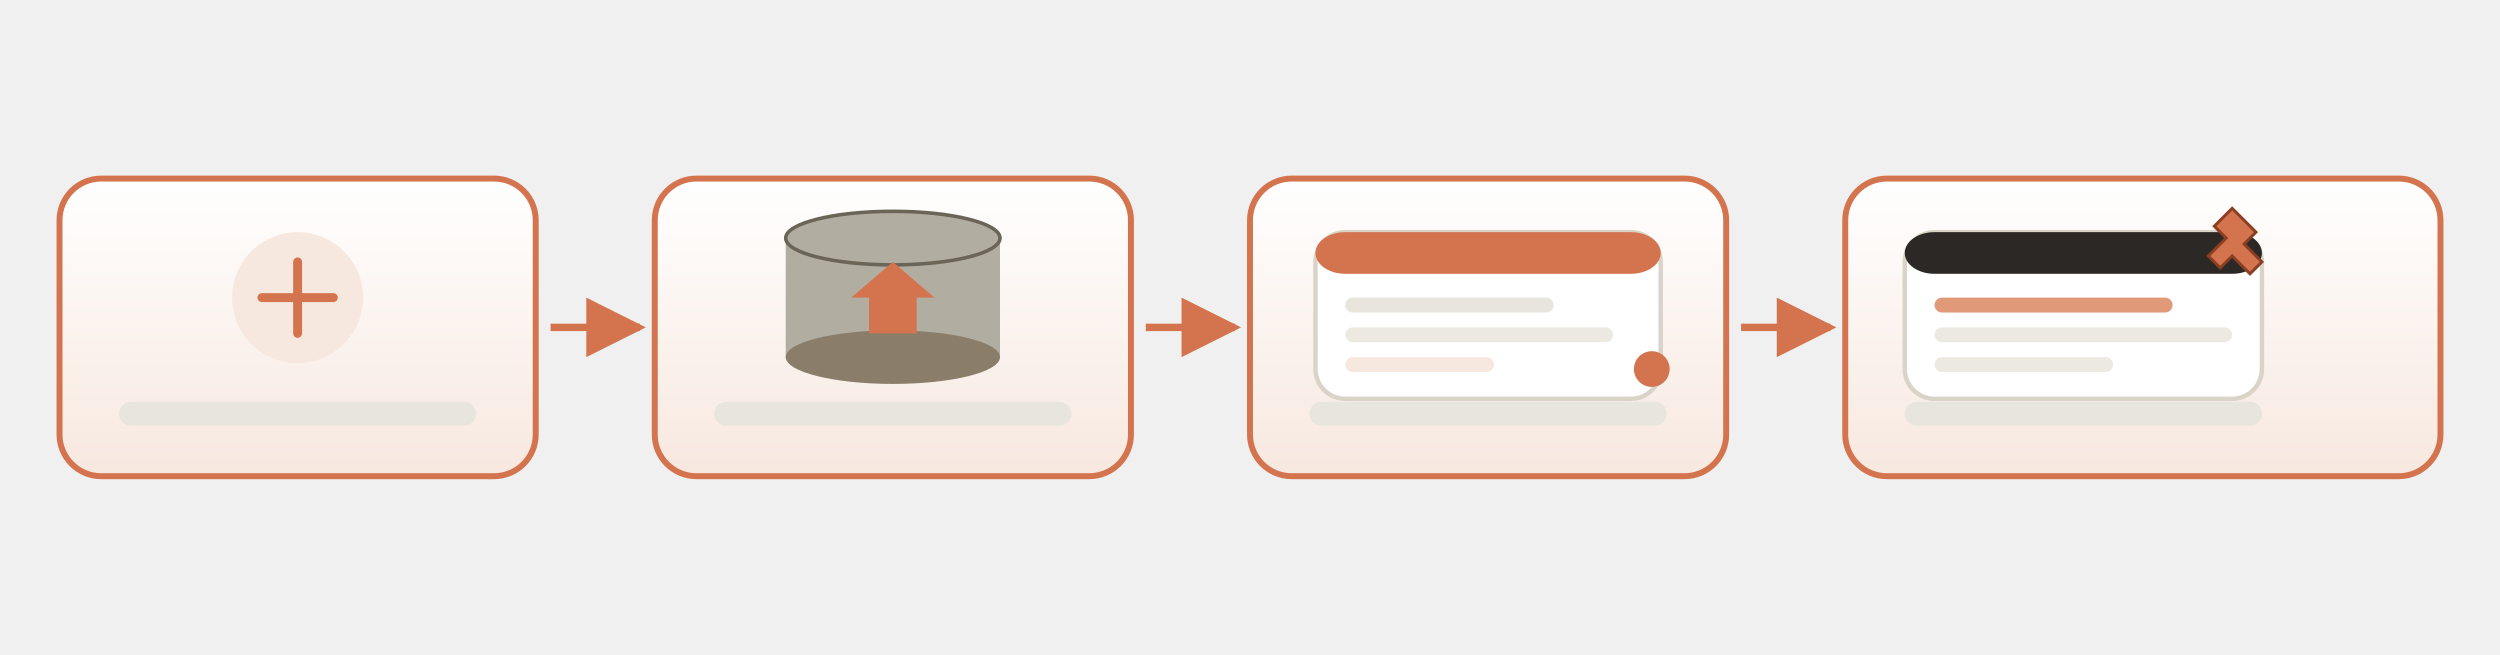
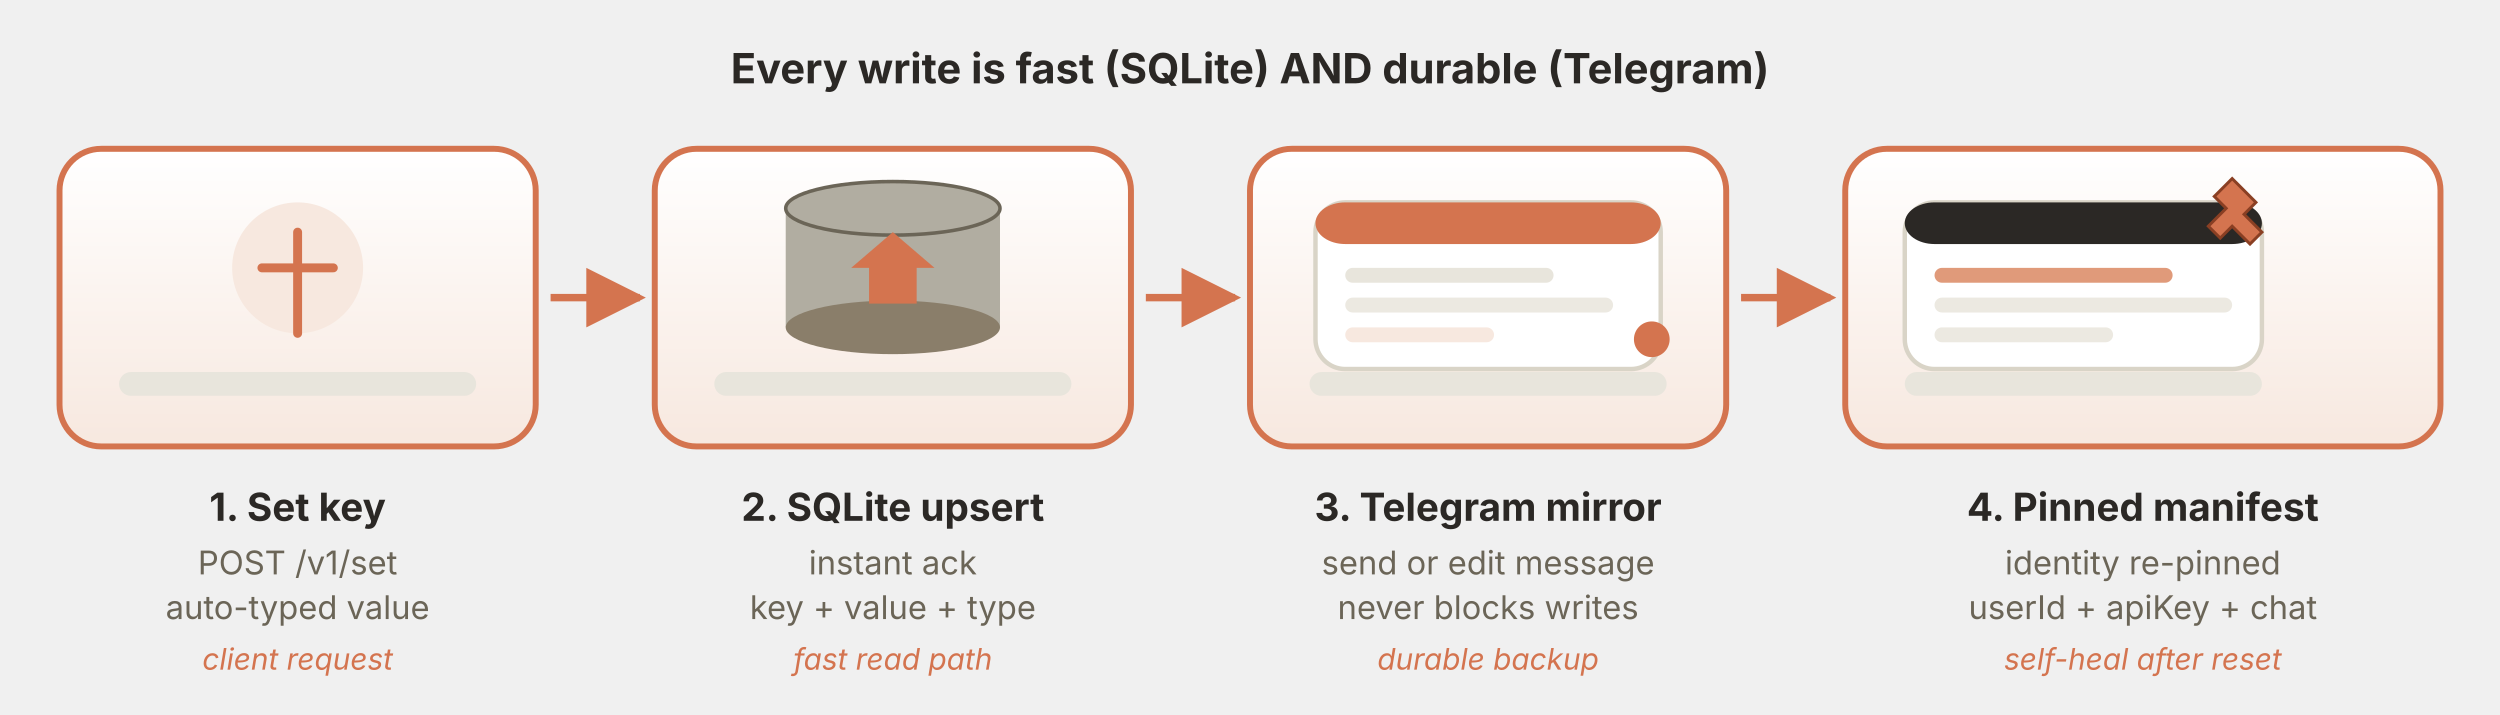
- <svg xmlns="http://www.w3.org/2000/svg" width="840" height="220" viewBox="0 0 840 220" role="img" aria-label="Write data flow">
+ <svg xmlns="http://www.w3.org/2000/svg" width="840" height="240" viewBox="0 0 840 240" role="img" aria-label="Write data flow">
  <defs>
    <marker id="arrFlow" viewBox="0 0 10 10" refX="9" refY="5" markerWidth="8" markerHeight="8" orient="auto-start-reverse">
      <path d="M0 0 L10 5 L0 10 z" fill="#d4744f" />
    </marker>
    <linearGradient id="flowStage" x1="0" y1="0" x2="0" y2="1">
      <stop offset="0%" stop-color="#ffffff" />
      <stop offset="100%" stop-color="#f7e8df" />
    </linearGradient>
  </defs>
-   <rect x="20" y="60" width="160" height="100" rx="14" fill="url(#flowStage)" stroke="#d4744f" stroke-width="2" />
-   <circle cx="100" cy="100" r="22" fill="#f7e8df" />
-   <path d="M88 100 L112 100 M100 88 L100 112" stroke="#d4744f" stroke-width="3" stroke-linecap="round" />
-   <rect x="40" y="135" width="120" height="8" rx="4" fill="#e8e5dc" />
-   <path d="M185 110 L215 110" fill="none" stroke="#d4744f" stroke-width="2.5" marker-end="url(#arrFlow)" />
-   <rect x="220" y="60" width="160" height="100" rx="14" fill="url(#flowStage)" stroke="#d4744f" stroke-width="2" />
+   <text x="420" y="28" font-family="system-ui, -apple-system, sans-serif" font-size="14" font-weight="700" fill="#2b2825" text-anchor="middle">Every write is fast (SQLite) AND durable (Telegram)</text>
+   <rect x="20" y="50" width="160" height="100" rx="14" fill="url(#flowStage)" stroke="#d4744f" stroke-width="2" />
+   <circle cx="100" cy="90" r="22" fill="#f7e8df" />
+   <path d="M88 90 L112 90 M100 78 L100 112" stroke="#d4744f" stroke-width="3" stroke-linecap="round" />
+   <rect x="40" y="125" width="120" height="8" rx="4" fill="#e8e5dc" />
+   <text x="100" y="175" font-family="system-ui, -apple-system, sans-serif" font-size="13" font-weight="700" fill="#2b2825" text-anchor="middle">1. Set key</text>
+   <text x="100" y="193" font-family="system-ui, -apple-system, sans-serif" font-size="11" fill="#6b6557" text-anchor="middle">POST /v1/set</text>
+   <text x="100" y="208" font-family="system-ui, -apple-system, sans-serif" font-size="11" fill="#6b6557" text-anchor="middle">auto-typed value</text>
+   <text x="100" y="225" font-family="system-ui, -apple-system, sans-serif" font-size="10" font-style="italic" fill="#d4744f" text-anchor="middle">client request</text>
+   <path d="M185 100 L215 100" fill="none" stroke="#d4744f" stroke-width="2.5" marker-end="url(#arrFlow)" />
+   <rect x="220" y="50" width="160" height="100" rx="14" fill="url(#flowStage)" stroke="#d4744f" stroke-width="2" />
  <g>
-     <ellipse cx="300" cy="80" rx="36" ry="9" fill="#b1ada1" />
-     <rect x="264" y="80" width="72" height="40" fill="#b1ada1" />
-     <ellipse cx="300" cy="120" rx="36" ry="9" fill="#8a7e6a" />
-     <ellipse cx="300" cy="80" rx="36" ry="9" fill="none" stroke="#6b6557" stroke-width="1.2" />
-     <path d="M286 100 L300 88 L314 100 L308 100 L308 112 L292 112 L292 100 z" fill="#d4744f" />
+     <ellipse cx="300" cy="70" rx="36" ry="9" fill="#b1ada1" />
+     <rect x="264" y="70" width="72" height="40" fill="#b1ada1" />
+     <ellipse cx="300" cy="110" rx="36" ry="9" fill="#8a7e6a" />
+     <ellipse cx="300" cy="70" rx="36" ry="9" fill="none" stroke="#6b6557" stroke-width="1.2" />
+     <path d="M286 90 L300 78 L314 90 L308 90 L308 102 L292 102 L292 90 z" fill="#d4744f" />
  </g>
-   <rect x="240" y="135" width="120" height="8" rx="4" fill="#e8e5dc" />
-   <path d="M385 110 L415 110" fill="none" stroke="#d4744f" stroke-width="2.5" marker-end="url(#arrFlow)" />
-   <rect x="420" y="60" width="160" height="100" rx="14" fill="url(#flowStage)" stroke="#d4744f" stroke-width="2" />
+   <rect x="240" y="125" width="120" height="8" rx="4" fill="#e8e5dc" />
+   <text x="300" y="175" font-family="system-ui, -apple-system, sans-serif" font-size="13" font-weight="700" fill="#2b2825" text-anchor="middle">2. SQLite upsert</text>
+   <text x="300" y="193" font-family="system-ui, -apple-system, sans-serif" font-size="11" fill="#6b6557" text-anchor="middle">instant ack</text>
+   <text x="300" y="208" font-family="system-ui, -apple-system, sans-serif" font-size="11" fill="#6b6557" text-anchor="middle">key + value + type</text>
+   <text x="300" y="225" font-family="system-ui, -apple-system, sans-serif" font-size="10" font-style="italic" fill="#d4744f" text-anchor="middle">fast read path</text>
+   <path d="M385 100 L415 100" fill="none" stroke="#d4744f" stroke-width="2.5" marker-end="url(#arrFlow)" />
+   <rect x="420" y="50" width="160" height="100" rx="14" fill="url(#flowStage)" stroke="#d4744f" stroke-width="2" />
  <g>
-     <rect x="442" y="78" width="116" height="56" rx="10" fill="#ffffff" stroke="#d9d4c7" stroke-width="1.5" />
-     <rect x="442" y="78" width="116" height="14" rx="10" fill="#d4744f" />
-     <rect x="452" y="100" width="70" height="5" rx="2.5" fill="#e8e5dc" />
-     <rect x="452" y="110" width="90" height="5" rx="2.5" fill="#ece9e1" />
-     <rect x="452" y="120" width="50" height="5" rx="2.5" fill="#f7e8df" />
-     <circle cx="555" cy="124" r="6" fill="#d4744f" />
+     <rect x="442" y="68" width="116" height="56" rx="10" fill="#ffffff" stroke="#d9d4c7" stroke-width="1.5" />
+     <rect x="442" y="68" width="116" height="14" rx="10" fill="#d4744f" />
+     <rect x="452" y="90" width="70" height="5" rx="2.5" fill="#e8e5dc" />
+     <rect x="452" y="100" width="90" height="5" rx="2.5" fill="#ece9e1" />
+     <rect x="452" y="110" width="50" height="5" rx="2.5" fill="#f7e8df" />
+     <circle cx="555" cy="114" r="6" fill="#d4744f" />
  </g>
-   <rect x="440" y="135" width="120" height="8" rx="4" fill="#e8e5dc" />
-   <path d="M585 110 L615 110" fill="none" stroke="#d4744f" stroke-width="2.5" marker-end="url(#arrFlow)" />
-   <rect x="620" y="60" width="200" height="100" rx="14" fill="url(#flowStage)" stroke="#d4744f" stroke-width="2" />
+   <rect x="440" y="125" width="120" height="8" rx="4" fill="#e8e5dc" />
+   <text x="500" y="175" font-family="system-ui, -apple-system, sans-serif" font-size="13" font-weight="700" fill="#2b2825" text-anchor="middle">3. Telegram mirror</text>
+   <text x="500" y="193" font-family="system-ui, -apple-system, sans-serif" font-size="11" fill="#6b6557" text-anchor="middle">send or edit message</text>
+   <text x="500" y="208" font-family="system-ui, -apple-system, sans-serif" font-size="11" fill="#6b6557" text-anchor="middle">never blocks writes</text>
+   <text x="500" y="225" font-family="system-ui, -apple-system, sans-serif" font-size="10" font-style="italic" fill="#d4744f" text-anchor="middle">durable backup</text>
+   <path d="M585 100 L615 100" fill="none" stroke="#d4744f" stroke-width="2.5" marker-end="url(#arrFlow)" />
+   <rect x="620" y="50" width="200" height="100" rx="14" fill="url(#flowStage)" stroke="#d4744f" stroke-width="2" />
  <g>
-     <rect x="640" y="78" width="120" height="56" rx="10" fill="#ffffff" stroke="#d9d4c7" stroke-width="1.5" />
-     <rect x="640" y="78" width="120" height="14" rx="10" fill="#2b2825" />
-     <path d="M750 70 L758 78 L754 82 L760 88 L756 92 L750 86 L746 90 L742 86 L748 80 L744 76 z" fill="#d4744f" stroke="#8a3f23" stroke-width="1" />
-     <rect x="650" y="100" width="80" height="5" rx="2.5" fill="#e09a7a" />
-     <rect x="650" y="110" width="100" height="5" rx="2.5" fill="#ece9e1" />
-     <rect x="650" y="120" width="60" height="5" rx="2.5" fill="#ece9e1" />
+     <rect x="640" y="68" width="120" height="56" rx="10" fill="#ffffff" stroke="#d9d4c7" stroke-width="1.5" />
+     <rect x="640" y="68" width="120" height="14" rx="10" fill="#2b2825" />
+     <path d="M750 60 L758 68 L754 72 L760 78 L756 82 L750 76 L746 80 L742 76 L748 70 L744 66 z" fill="#d4744f" stroke="#8a3f23" stroke-width="1" />
+     <rect x="650" y="90" width="80" height="5" rx="2.5" fill="#e09a7a" />
+     <rect x="650" y="100" width="100" height="5" rx="2.5" fill="#ece9e1" />
+     <rect x="650" y="110" width="60" height="5" rx="2.5" fill="#ece9e1" />
  </g>
-   <rect x="640" y="135" width="120" height="8" rx="4" fill="#e8e5dc" />
+   <rect x="640" y="125" width="120" height="8" rx="4" fill="#e8e5dc" />
+   <text x="720" y="175" font-family="system-ui, -apple-system, sans-serif" font-size="13" font-weight="700" fill="#2b2825" text-anchor="middle">4. Pinned manifest</text>
+   <text x="720" y="193" font-family="system-ui, -apple-system, sans-serif" font-size="11" fill="#6b6557" text-anchor="middle">identity re-pinned</text>
+   <text x="720" y="208" font-family="system-ui, -apple-system, sans-serif" font-size="11" fill="#6b6557" text-anchor="middle">userId + apiKey + chat</text>
+   <text x="720" y="225" font-family="system-ui, -apple-system, sans-serif" font-size="10" font-style="italic" fill="#d4744f" text-anchor="middle">self-heal after reset</text>
</svg>
